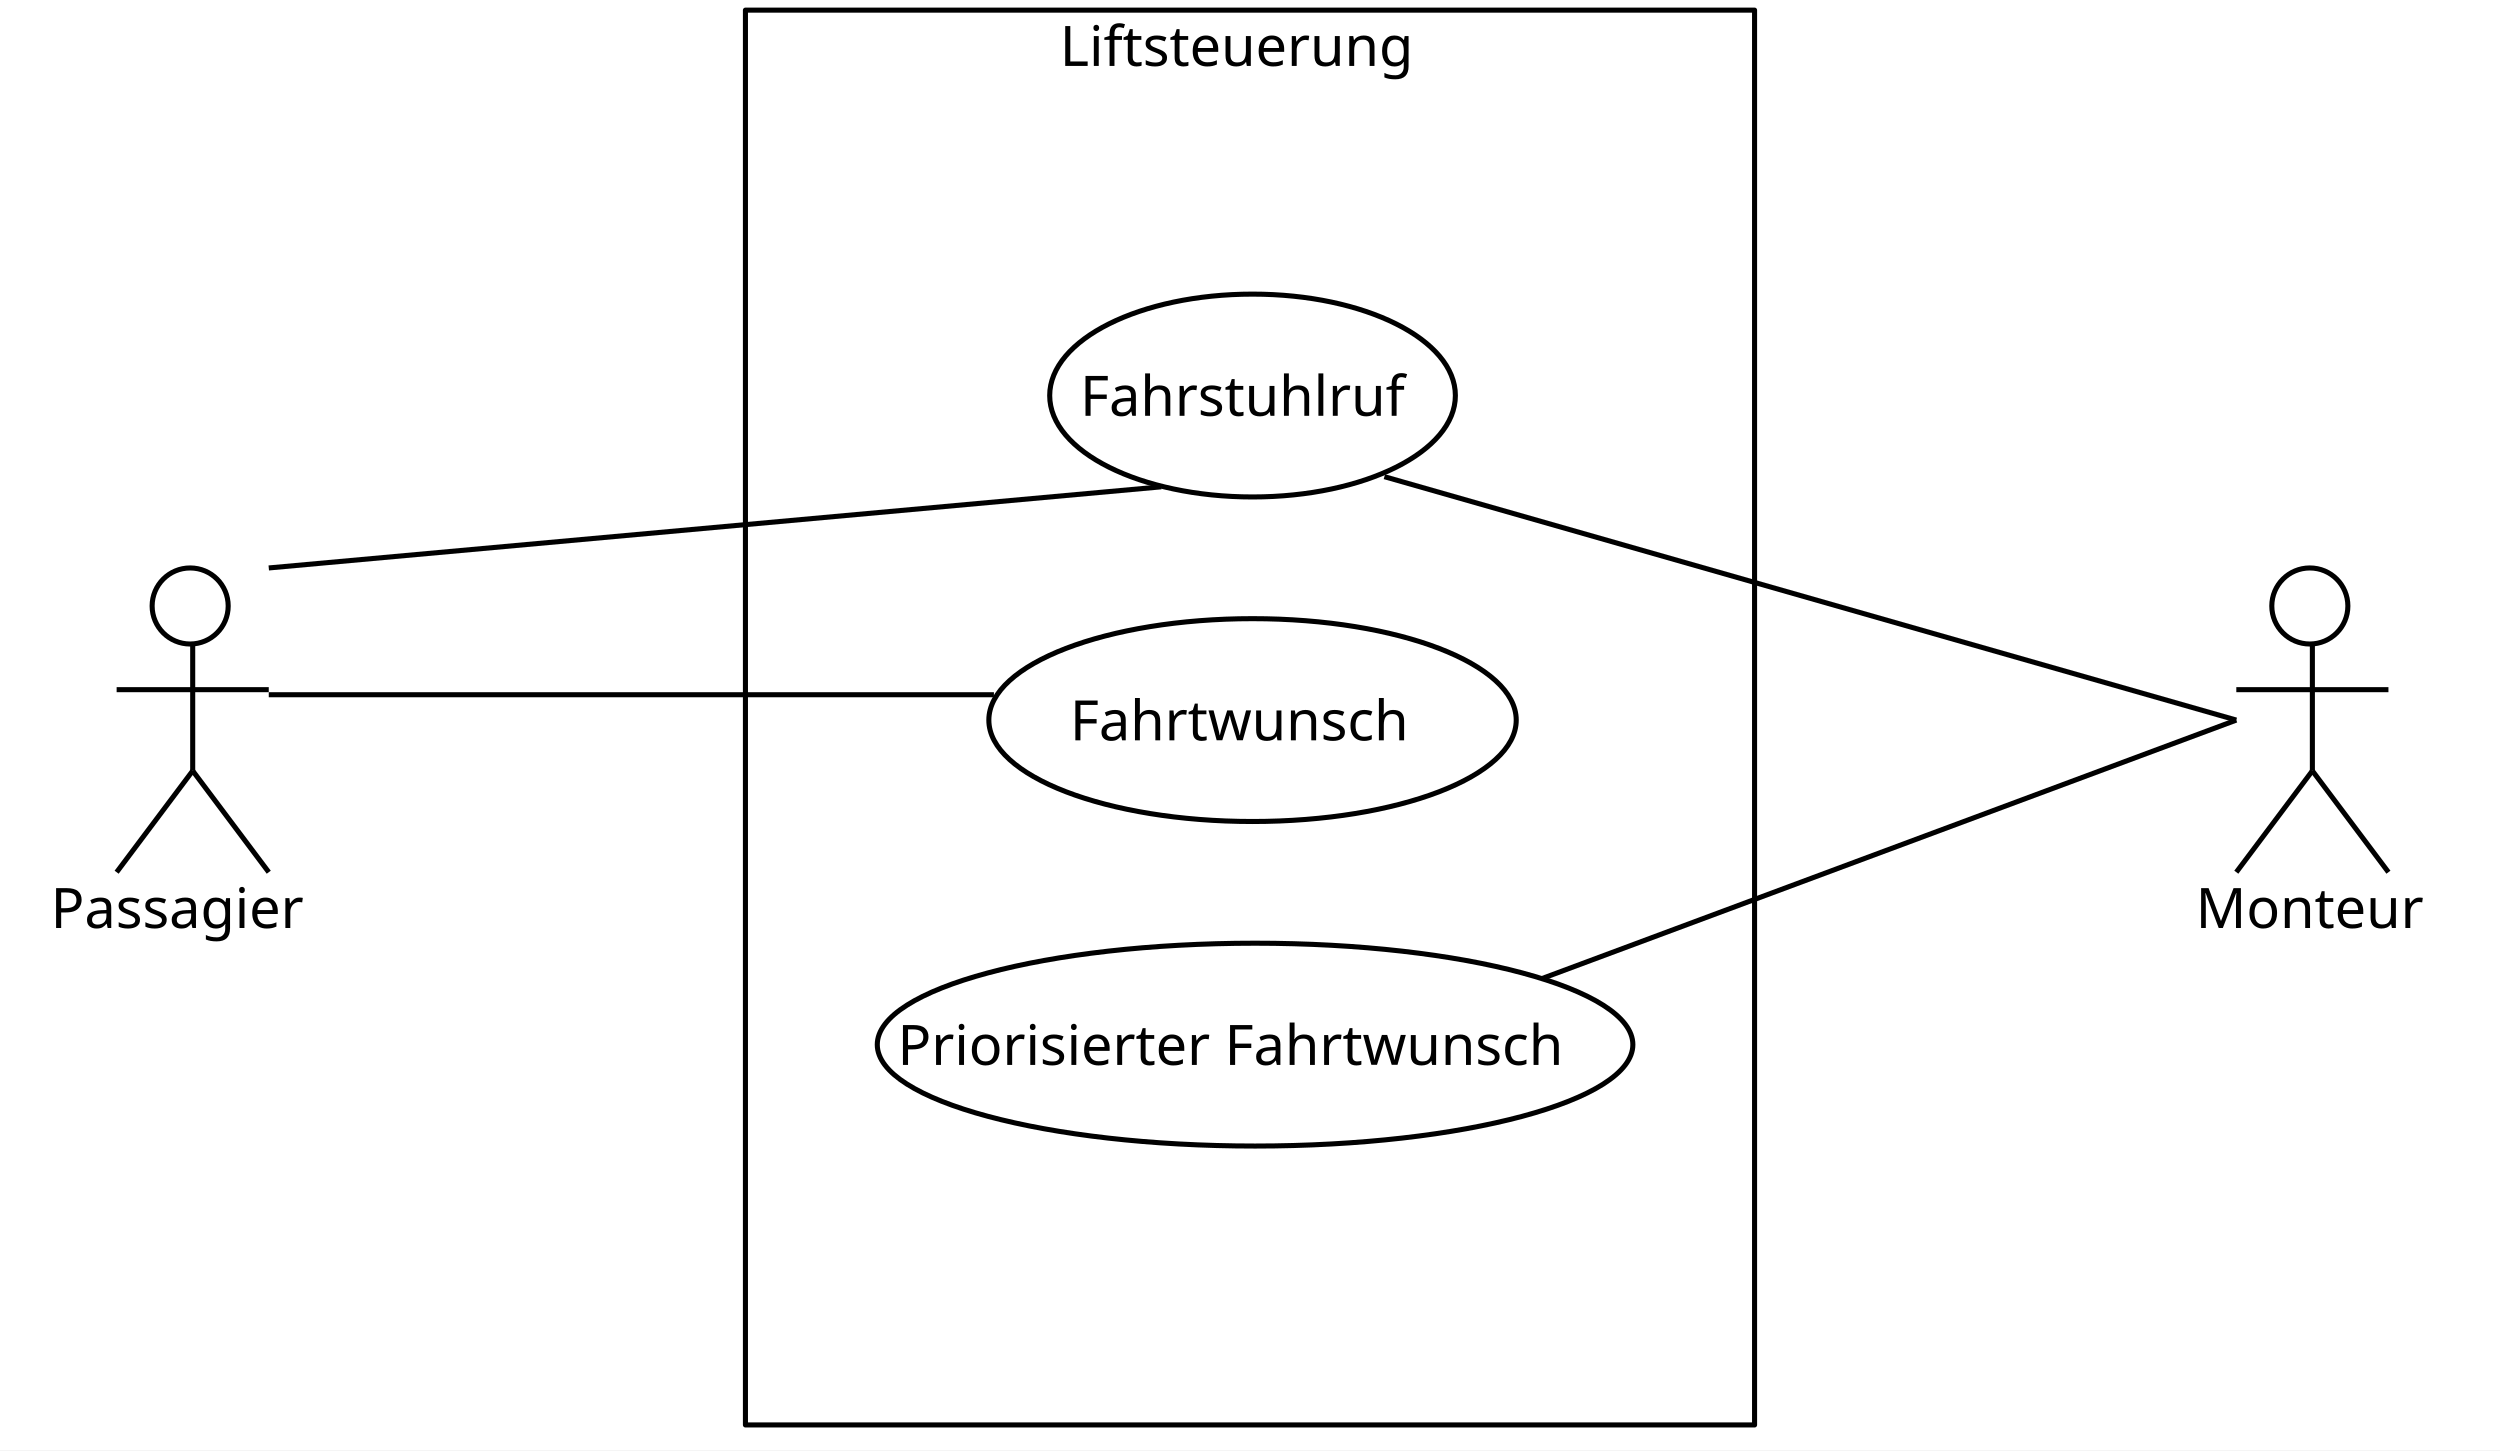
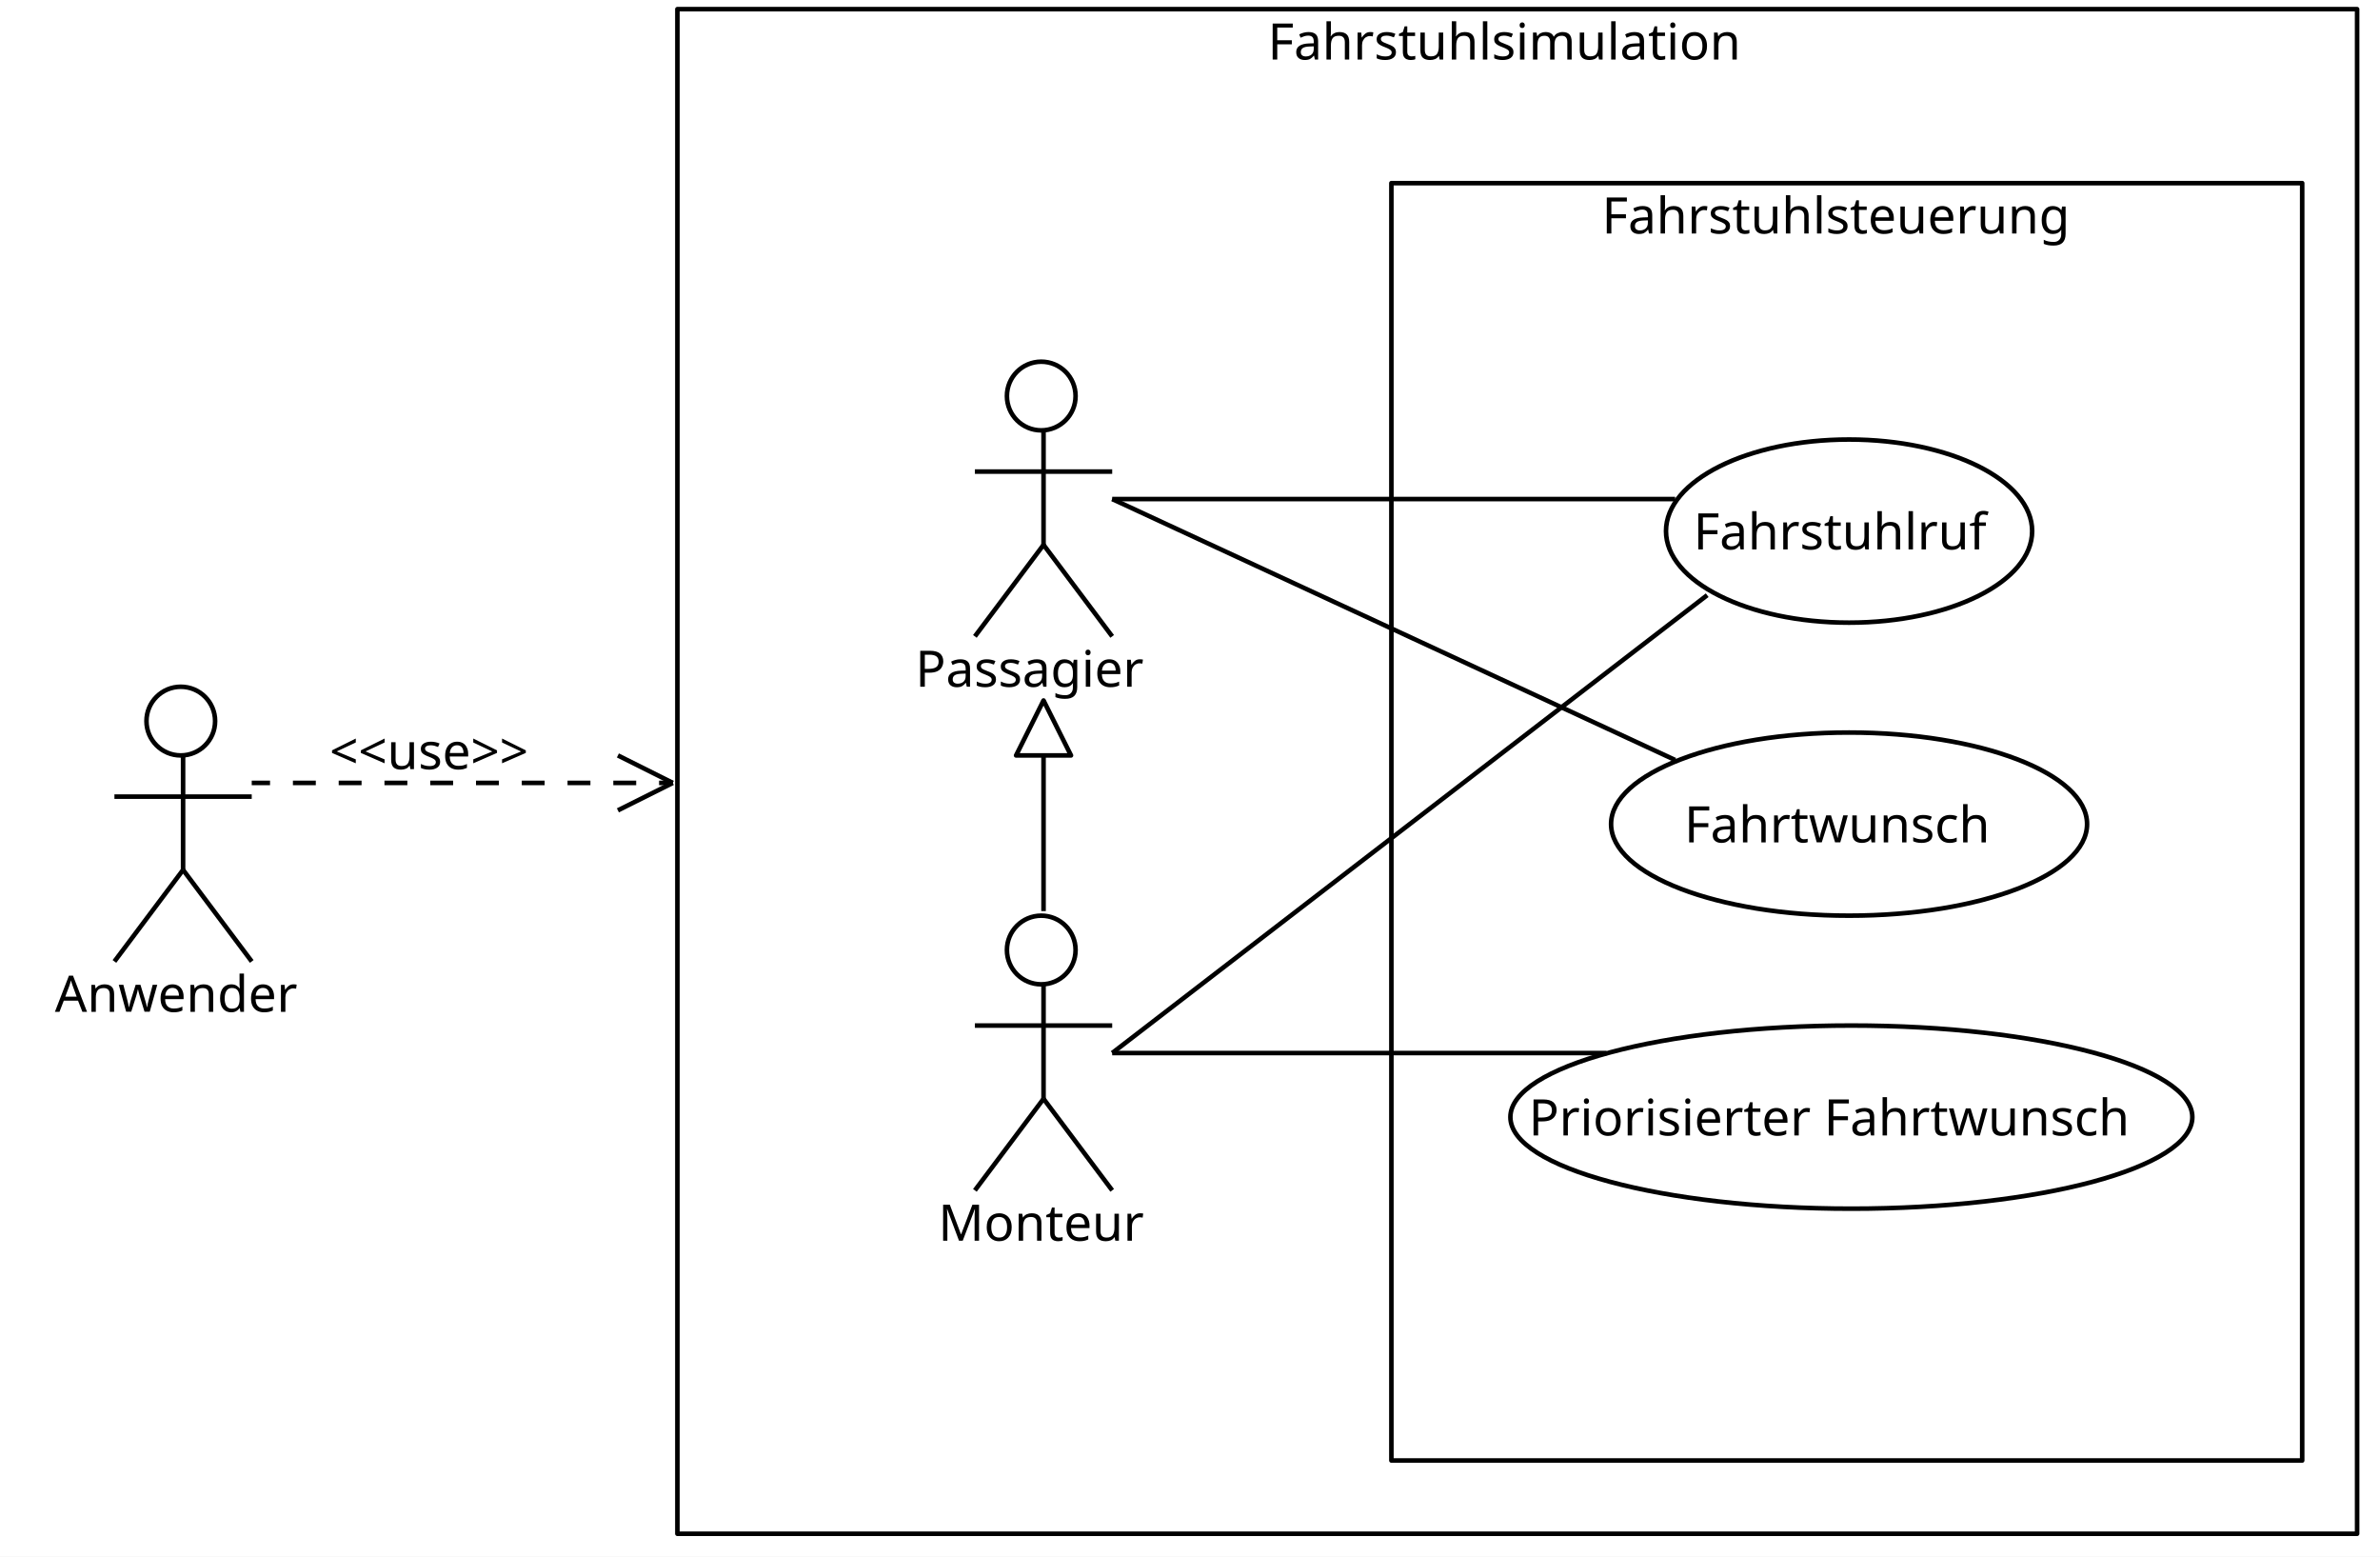
- <svg xmlns="http://www.w3.org/2000/svg" fill-opacity="0" color-rendering="auto" color-interpolation="auto" stroke="rgb(0,0,0)" text-rendering="auto" stroke-linecap="square" width="493" stroke-miterlimit="10" stroke-opacity="0" shape-rendering="auto" fill="rgb(0,0,0)" stroke-dasharray="none" font-weight="normal" stroke-width="1" height="286" font-family="'Dialog'" font-style="normal" stroke-linejoin="miter" font-size="12" stroke-dashoffset="0" image-rendering="auto">
+ <svg xmlns="http://www.w3.org/2000/svg" fill-opacity="0" color-rendering="auto" color-interpolation="auto" stroke="rgb(0,0,0)" text-rendering="auto" stroke-linecap="square" width="520" stroke-miterlimit="10" stroke-opacity="0" shape-rendering="auto" fill="rgb(0,0,0)" stroke-dasharray="none" font-weight="normal" stroke-width="1" height="340" font-family="'Dialog'" font-style="normal" stroke-linejoin="miter" font-size="12" stroke-dashoffset="0" image-rendering="auto">
  <defs id="genericDefs" />
  <g>
    <defs id="defs1">
      <clipPath clipPathUnits="userSpaceOnUse" id="clipPath1">
+         <path d="M-7 -7 L379 -7 L379 345 L-7 345 L-7 -7 Z" />
+       </clipPath>
+       <clipPath clipPathUnits="userSpaceOnUse" id="clipPath2">
+         <path d="M0 0 L368 0 L368 334 L0 334 L0 0 Z" />
+       </clipPath>
+       <clipPath clipPathUnits="userSpaceOnUse" id="clipPath3">
        <path d="M-7 -7 L41 -7 L41 71 L-7 71 L-7 -7 Z" />
      </clipPath>
-       <clipPath clipPathUnits="userSpaceOnUse" id="clipPath2">
+       <clipPath clipPathUnits="userSpaceOnUse" id="clipPath4">
        <path d="M-7 -7 L211 -7 L211 291 L-7 291 L-7 -7 Z" />
      </clipPath>
-       <clipPath clipPathUnits="userSpaceOnUse" id="clipPath3">
+       <clipPath clipPathUnits="userSpaceOnUse" id="clipPath5">
        <path d="M0 0 L200 0 L200 280 L0 280 L0 0 Z" />
      </clipPath>
-       <clipPath clipPathUnits="userSpaceOnUse" id="clipPath4">
+       <clipPath clipPathUnits="userSpaceOnUse" id="clipPath6">
        <path d="M-7 -7 L91 -7 L91 51 L-7 51 L-7 -7 Z" />
      </clipPath>
-       <clipPath clipPathUnits="userSpaceOnUse" id="clipPath5">
+       <clipPath clipPathUnits="userSpaceOnUse" id="clipPath7">
        <path d="M0 0 L80 0 L80 40 L0 40 L0 0 Z" />
      </clipPath>
-       <clipPath clipPathUnits="userSpaceOnUse" id="clipPath6">
+       <clipPath clipPathUnits="userSpaceOnUse" id="clipPath8">
        <path d="M-7 -7 L115 -7 L115 51 L-7 51 L-7 -7 Z" />
      </clipPath>
-       <clipPath clipPathUnits="userSpaceOnUse" id="clipPath7">
+       <clipPath clipPathUnits="userSpaceOnUse" id="clipPath9">
        <path d="M0 0 L104 0 L104 40 L0 40 L0 0 Z" />
      </clipPath>
-       <clipPath clipPathUnits="userSpaceOnUse" id="clipPath8">
+       <clipPath clipPathUnits="userSpaceOnUse" id="clipPath10">
        <path d="M-7 -7 L160 -7 L160 51 L-7 51 L-7 -7 Z" />
      </clipPath>
-       <clipPath clipPathUnits="userSpaceOnUse" id="clipPath9">
+       <clipPath clipPathUnits="userSpaceOnUse" id="clipPath11">
        <path d="M0 0 L149 0 L149 40 L0 40 L0 0 Z" />
      </clipPath>
-       <clipPath clipPathUnits="userSpaceOnUse" id="clipPath10">
+       <clipPath clipPathUnits="userSpaceOnUse" id="clipPath12">
+         <path d="M-76 -14 L152 -14 L152 28 L-76 28 L-76 -14 Z" />
+       </clipPath>
+       <clipPath clipPathUnits="userSpaceOnUse" id="clipPath13">
+         <path d="M-73 -14 L146 -14 L146 28 L-73 28 L-73 -14 Z" />
+       </clipPath>
+       <clipPath clipPathUnits="userSpaceOnUse" id="clipPath14">
        <path d="M-66 -14 L132 -14 L132 28 L-66 28 L-66 -14 Z" />
      </clipPath>
-       <clipPath clipPathUnits="userSpaceOnUse" id="clipPath11">
-         <path d="M-73 -14 L146 -14 L146 28 L-73 28 L-73 -14 Z" />
+       <clipPath clipPathUnits="userSpaceOnUse" id="clipPath15">
+         <path d="M0 0 L227 0 L227 104 L0 104 L0 0 Z" />
      </clipPath>
-       <clipPath clipPathUnits="userSpaceOnUse" id="clipPath12">
-         <path d="M0 0 L280 0 L280 120 L0 120 L0 0 Z" />
+       <clipPath clipPathUnits="userSpaceOnUse" id="clipPath16">
+         <path d="M0 0 L227 0 L227 161 L0 161 L0 0 Z" />
      </clipPath>
-       <clipPath clipPathUnits="userSpaceOnUse" id="clipPath13">
-         <path d="M0 0 L247 0 L247 104 L0 104 L0 0 Z" />
+       <clipPath clipPathUnits="userSpaceOnUse" id="clipPath17">
+         <path d="M0 0 L234 0 L234 204 L0 204 L0 0 Z" />
      </clipPath>
-       <clipPath clipPathUnits="userSpaceOnUse" id="clipPath14">
-         <path d="M0 0 L272 0 L272 152 L0 152 L0 0 Z" />
+       <clipPath clipPathUnits="userSpaceOnUse" id="clipPath18">
+         <path d="M0 0 L212 0 L212 104 L0 104 L0 0 Z" />
      </clipPath>
-       <clipPath clipPathUnits="userSpaceOnUse" id="clipPath15">
-         <path d="M0 0 L241 0 L241 155 L0 155 L0 0 Z" />
+       <clipPath clipPathUnits="userSpaceOnUse" id="clipPath19">
+         <path d="M0 0 L196 0 L196 104 L0 104 L0 0 Z" />
+       </clipPath>
+       <clipPath clipPathUnits="userSpaceOnUse" id="clipPath20">
+         <path d="M0 0 L104 0 L104 150 L0 150 L0 0 Z" />
+       </clipPath>
+       <clipPath clipPathUnits="userSpaceOnUse" id="clipPath21">
+         <path d="M-77 -14 L154 -14 L154 28 L-77 28 L-77 -14 Z" />
      </clipPath>
    </defs>
    <g fill="white" text-rendering="geometricPrecision" fill-opacity="1" stroke-opacity="1" stroke="white">
-       <rect x="0" width="493" height="286" y="0" stroke="none" />
+       <rect x="0" width="520" height="340" y="0" stroke="none" />
    </g>
-     <g font-size="11" transform="translate(23,112)" fill-opacity="1" fill="white" text-rendering="geometricPrecision" font-family="sans-serif" stroke="white" stroke-opacity="1">
-       <circle r="7.5" clip-path="url(#clipPath1)" cx="14.5" cy="7.5" stroke="none" />
+     <g font-size="11" transform="translate(148,2)" fill-opacity="1" fill="white" text-rendering="geometricPrecision" font-family="sans-serif" stroke="white" stroke-opacity="1">
+       <rect x="0" width="367" height="333" y="0" clip-path="url(#clipPath1)" stroke="none" />
    </g>
-     <g font-size="11" stroke-linecap="butt" transform="translate(23,112)" fill-opacity="1" fill="black" text-rendering="geometricPrecision" font-family="sans-serif" stroke-linejoin="round" stroke="black" stroke-opacity="1" stroke-miterlimit="0">
-       <circle fill="none" r="7.5" clip-path="url(#clipPath1)" cx="14.5" cy="7.5" />
-       <line y2="40" fill="none" x1="15" clip-path="url(#clipPath1)" x2="15" y1="15" />
-       <line y2="24" fill="none" x1="0" clip-path="url(#clipPath1)" x2="30" y1="24" />
-       <line y2="60" fill="none" x1="15" clip-path="url(#clipPath1)" x2="0" y1="40" />
-       <line y2="60" fill="none" x1="15" clip-path="url(#clipPath1)" x2="30" y1="40" />
+     <g font-size="11" stroke-linecap="butt" transform="translate(148,2)" fill-opacity="1" fill="black" text-rendering="geometricPrecision" font-family="sans-serif" stroke-linejoin="round" stroke="black" stroke-opacity="1" stroke-miterlimit="0">
+       <rect fill="none" x="0" width="367" height="333" y="0" clip-path="url(#clipPath1)" />
    </g>
-     <g font-size="11" transform="translate(147,2)" fill-opacity="1" fill="white" text-rendering="geometricPrecision" font-family="sans-serif" stroke="white" stroke-opacity="1">
-       <rect x="0" width="199" height="279" y="0" clip-path="url(#clipPath2)" stroke="none" />
+     <g font-size="11" transform="translate(148,2)" fill-opacity="1" fill="black" text-rendering="geometricPrecision" font-family="sans-serif" stroke="black" stroke-opacity="1">
+       <text x="129" xml:space="preserve" y="11" clip-path="url(#clipPath2)" stroke="none">Fahrstuhlsimulation</text>
    </g>
-     <g font-size="11" stroke-linecap="butt" transform="translate(147,2)" fill-opacity="1" fill="black" text-rendering="geometricPrecision" font-family="sans-serif" stroke-linejoin="round" stroke="black" stroke-opacity="1" stroke-miterlimit="0">
-       <rect fill="none" x="0" width="199" height="279" y="0" clip-path="url(#clipPath2)" />
+     <g font-size="11" transform="translate(213,79)" fill-opacity="1" fill="white" text-rendering="geometricPrecision" font-family="sans-serif" stroke="white" stroke-opacity="1">
+       <circle r="7.5" clip-path="url(#clipPath3)" cx="14.5" cy="7.5" stroke="none" />
    </g>
-     <g font-size="11" transform="translate(147,2)" fill-opacity="1" fill="black" text-rendering="geometricPrecision" font-family="sans-serif" stroke="black" stroke-opacity="1">
-       <text x="62" xml:space="preserve" y="11" clip-path="url(#clipPath3)" stroke="none">Liftsteuerung</text>
+     <g font-size="11" stroke-linecap="butt" transform="translate(213,79)" fill-opacity="1" fill="black" text-rendering="geometricPrecision" font-family="sans-serif" stroke-linejoin="round" stroke="black" stroke-opacity="1" stroke-miterlimit="0">
+       <circle fill="none" r="7.5" clip-path="url(#clipPath3)" cx="14.5" cy="7.5" />
+       <line y2="40" fill="none" x1="15" clip-path="url(#clipPath3)" x2="15" y1="15" />
+       <line y2="24" fill="none" x1="0" clip-path="url(#clipPath3)" x2="30" y1="24" />
+       <line y2="60" fill="none" x1="15" clip-path="url(#clipPath3)" x2="0" y1="40" />
+       <line y2="60" fill="none" x1="15" clip-path="url(#clipPath3)" x2="30" y1="40" />
    </g>
-     <g font-size="11" transform="translate(207,58)" fill-opacity="1" fill="white" text-rendering="geometricPrecision" font-family="sans-serif" stroke="white" stroke-opacity="1">
-       <ellipse rx="40" ry="20" clip-path="url(#clipPath4)" cx="40" cy="20" stroke="none" />
+     <g font-size="11" transform="translate(304,40)" fill-opacity="1" fill="white" text-rendering="geometricPrecision" font-family="sans-serif" stroke="white" stroke-opacity="1">
+       <rect x="0" width="199" height="279" y="0" clip-path="url(#clipPath4)" stroke="none" />
    </g>
-     <g font-size="11" stroke-linecap="butt" transform="translate(207,58)" fill-opacity="1" fill="black" text-rendering="geometricPrecision" font-family="sans-serif" stroke-linejoin="round" stroke="black" stroke-opacity="1" stroke-miterlimit="0">
-       <ellipse rx="40" fill="none" ry="20" clip-path="url(#clipPath4)" cx="40" cy="20" />
+     <g font-size="11" stroke-linecap="butt" transform="translate(304,40)" fill-opacity="1" fill="black" text-rendering="geometricPrecision" font-family="sans-serif" stroke-linejoin="round" stroke="black" stroke-opacity="1" stroke-miterlimit="0">
+       <rect fill="none" x="0" width="199" height="279" y="0" clip-path="url(#clipPath4)" />
    </g>
-     <g font-size="11" transform="translate(207,58)" fill-opacity="1" fill="black" text-rendering="geometricPrecision" font-family="sans-serif" stroke="black" stroke-opacity="1">
-       <text x="6" xml:space="preserve" y="24" clip-path="url(#clipPath5)" stroke="none">Fahrstuhlruf</text>
+     <g font-size="11" transform="translate(304,40)" fill-opacity="1" fill="black" text-rendering="geometricPrecision" font-family="sans-serif" stroke="black" stroke-opacity="1">
+       <text x="46" xml:space="preserve" y="11" clip-path="url(#clipPath5)" stroke="none">Fahrstuhlsteuerung</text>
    </g>
-     <g font-size="11" transform="translate(195,122)" fill-opacity="1" fill="white" text-rendering="geometricPrecision" font-family="sans-serif" stroke="white" stroke-opacity="1">
-       <ellipse rx="52" ry="20" clip-path="url(#clipPath6)" cx="52" cy="20" stroke="none" />
+     <g font-size="11" transform="translate(364,96)" fill-opacity="1" fill="white" text-rendering="geometricPrecision" font-family="sans-serif" stroke="white" stroke-opacity="1">
+       <ellipse rx="40" ry="20" clip-path="url(#clipPath6)" cx="40" cy="20" stroke="none" />
    </g>
-     <g font-size="11" stroke-linecap="butt" transform="translate(195,122)" fill-opacity="1" fill="black" text-rendering="geometricPrecision" font-family="sans-serif" stroke-linejoin="round" stroke="black" stroke-opacity="1" stroke-miterlimit="0">
-       <ellipse rx="52" fill="none" ry="20" clip-path="url(#clipPath6)" cx="52" cy="20" />
+     <g font-size="11" stroke-linecap="butt" transform="translate(364,96)" fill-opacity="1" fill="black" text-rendering="geometricPrecision" font-family="sans-serif" stroke-linejoin="round" stroke="black" stroke-opacity="1" stroke-miterlimit="0">
+       <ellipse rx="40" fill="none" ry="20" clip-path="url(#clipPath6)" cx="40" cy="20" />
    </g>
-     <g font-size="11" transform="translate(195,122)" fill-opacity="1" fill="black" text-rendering="geometricPrecision" font-family="sans-serif" stroke="black" stroke-opacity="1">
-       <text x="16" xml:space="preserve" y="24" clip-path="url(#clipPath7)" stroke="none">Fahrtwunsch</text>
+     <g font-size="11" transform="translate(364,96)" fill-opacity="1" fill="black" text-rendering="geometricPrecision" font-family="sans-serif" stroke="black" stroke-opacity="1">
+       <text x="6" xml:space="preserve" y="24" clip-path="url(#clipPath7)" stroke="none">Fahrstuhlruf</text>
    </g>
-     <g font-size="11" transform="translate(173,186)" fill-opacity="1" fill="white" text-rendering="geometricPrecision" font-family="sans-serif" stroke="white" stroke-opacity="1">
-       <ellipse rx="74.5" ry="20" clip-path="url(#clipPath8)" cx="74.5" cy="20" stroke="none" />
+     <g font-size="11" transform="translate(352,160)" fill-opacity="1" fill="white" text-rendering="geometricPrecision" font-family="sans-serif" stroke="white" stroke-opacity="1">
+       <ellipse rx="52" ry="20" clip-path="url(#clipPath8)" cx="52" cy="20" stroke="none" />
    </g>
-     <g font-size="11" stroke-linecap="butt" transform="translate(173,186)" fill-opacity="1" fill="black" text-rendering="geometricPrecision" font-family="sans-serif" stroke-linejoin="round" stroke="black" stroke-opacity="1" stroke-miterlimit="0">
-       <ellipse rx="74.5" fill="none" ry="20" clip-path="url(#clipPath8)" cx="74.5" cy="20" />
+     <g font-size="11" stroke-linecap="butt" transform="translate(352,160)" fill-opacity="1" fill="black" text-rendering="geometricPrecision" font-family="sans-serif" stroke-linejoin="round" stroke="black" stroke-opacity="1" stroke-miterlimit="0">
+       <ellipse rx="52" fill="none" ry="20" clip-path="url(#clipPath8)" cx="52" cy="20" />
    </g>
-     <g font-size="11" transform="translate(173,186)" fill-opacity="1" fill="black" text-rendering="geometricPrecision" font-family="sans-serif" stroke="black" stroke-opacity="1">
-       <text x="4" xml:space="preserve" y="24" clip-path="url(#clipPath9)" stroke="none">Priorisierter Fahrtwunsch</text>
+     <g font-size="11" transform="translate(352,160)" fill-opacity="1" fill="black" text-rendering="geometricPrecision" font-family="sans-serif" stroke="black" stroke-opacity="1">
+       <text x="16" xml:space="preserve" y="24" clip-path="url(#clipPath9)" stroke="none">Fahrtwunsch</text>
    </g>
-     <g font-size="11" transform="translate(441,112)" fill-opacity="1" fill="white" text-rendering="geometricPrecision" font-family="sans-serif" stroke="white" stroke-opacity="1">
-       <circle r="7.5" clip-path="url(#clipPath1)" cx="14.5" cy="7.5" stroke="none" />
+     <g font-size="11" transform="translate(330,224)" fill-opacity="1" fill="white" text-rendering="geometricPrecision" font-family="sans-serif" stroke="white" stroke-opacity="1">
+       <ellipse rx="74.5" ry="20" clip-path="url(#clipPath10)" cx="74.5" cy="20" stroke="none" />
    </g>
-     <g font-size="11" stroke-linecap="butt" transform="translate(441,112)" fill-opacity="1" fill="black" text-rendering="geometricPrecision" font-family="sans-serif" stroke-linejoin="round" stroke="black" stroke-opacity="1" stroke-miterlimit="0">
-       <circle fill="none" r="7.5" clip-path="url(#clipPath1)" cx="14.5" cy="7.5" />
-       <line y2="40" fill="none" x1="15" clip-path="url(#clipPath1)" x2="15" y1="15" />
-       <line y2="24" fill="none" x1="0" clip-path="url(#clipPath1)" x2="30" y1="24" />
-       <line y2="60" fill="none" x1="15" clip-path="url(#clipPath1)" x2="0" y1="40" />
-       <line y2="60" fill="none" x1="15" clip-path="url(#clipPath1)" x2="30" y1="40" />
+     <g font-size="11" stroke-linecap="butt" transform="translate(330,224)" fill-opacity="1" fill="black" text-rendering="geometricPrecision" font-family="sans-serif" stroke-linejoin="round" stroke="black" stroke-opacity="1" stroke-miterlimit="0">
+       <ellipse rx="74.5" fill="none" ry="20" clip-path="url(#clipPath10)" cx="74.5" cy="20" />
    </g>
-     <g font-size="11" transform="translate(423,172)" fill-opacity="1" fill="black" text-rendering="geometricPrecision" font-family="sans-serif" stroke="black" stroke-opacity="1">
-       <text x="10" xml:space="preserve" y="11" clip-path="url(#clipPath10)" stroke="none">Monteur</text>
+     <g font-size="11" transform="translate(330,224)" fill-opacity="1" fill="black" text-rendering="geometricPrecision" font-family="sans-serif" stroke="black" stroke-opacity="1">
+       <text x="4" xml:space="preserve" y="24" clip-path="url(#clipPath11)" stroke="none">Priorisierter Fahrtwunsch</text>
    </g>
-     <g font-size="11" transform="translate(2,172)" fill-opacity="1" fill="black" text-rendering="geometricPrecision" font-family="sans-serif" stroke="black" stroke-opacity="1">
-       <text x="8" xml:space="preserve" y="11" clip-path="url(#clipPath11)" stroke="none">Passagier</text>
+     <g font-size="11" transform="translate(213,200)" fill-opacity="1" fill="white" text-rendering="geometricPrecision" font-family="sans-serif" stroke="white" stroke-opacity="1">
+       <circle r="7.5" clip-path="url(#clipPath3)" cx="14.5" cy="7.5" stroke="none" />
    </g>
-     <g font-size="11" stroke-linecap="butt" transform="translate(3,46)" fill-opacity="1" fill="black" text-rendering="geometricPrecision" font-family="sans-serif" stroke-linejoin="round" stroke="black" stroke-opacity="1">
-       <line y2="50" fill="none" x1="50" clip-path="url(#clipPath12)" x2="226" y1="66" />
+     <g font-size="11" stroke-linecap="butt" transform="translate(213,200)" fill-opacity="1" fill="black" text-rendering="geometricPrecision" font-family="sans-serif" stroke-linejoin="round" stroke="black" stroke-opacity="1" stroke-miterlimit="0">
+       <circle fill="none" r="7.5" clip-path="url(#clipPath3)" cx="14.5" cy="7.5" />
+       <line y2="40" fill="none" x1="15" clip-path="url(#clipPath3)" x2="15" y1="15" />
+       <line y2="24" fill="none" x1="0" clip-path="url(#clipPath3)" x2="30" y1="24" />
+       <line y2="60" fill="none" x1="15" clip-path="url(#clipPath3)" x2="0" y1="40" />
+       <line y2="60" fill="none" x1="15" clip-path="url(#clipPath3)" x2="30" y1="40" />
    </g>
-     <g font-size="11" stroke-linecap="butt" transform="translate(3,87)" fill-opacity="1" fill="black" text-rendering="geometricPrecision" font-family="sans-serif" stroke-linejoin="round" stroke="black" stroke-opacity="1">
-       <line y2="50" fill="none" x1="50" clip-path="url(#clipPath13)" x2="193" y1="50" />
+     <g font-size="11" transform="translate(25,150)" fill-opacity="1" fill="white" text-rendering="geometricPrecision" font-family="sans-serif" stroke="white" stroke-opacity="1">
+       <circle r="7.5" clip-path="url(#clipPath3)" cx="14.5" cy="7.5" stroke="none" />
    </g>
-     <g font-size="11" stroke-linecap="butt" transform="translate(223,44)" fill-opacity="1" fill="black" text-rendering="geometricPrecision" font-family="sans-serif" stroke-linejoin="round" stroke="black" stroke-opacity="1">
-       <line y2="50" fill="none" x1="218" clip-path="url(#clipPath14)" x2="50" y1="98" />
+     <g font-size="11" stroke-linecap="butt" transform="translate(25,150)" fill-opacity="1" fill="black" text-rendering="geometricPrecision" font-family="sans-serif" stroke-linejoin="round" stroke="black" stroke-opacity="1" stroke-miterlimit="0">
+       <circle fill="none" r="7.5" clip-path="url(#clipPath3)" cx="14.5" cy="7.5" />
+       <line y2="40" fill="none" x1="15" clip-path="url(#clipPath3)" x2="15" y1="15" />
+       <line y2="24" fill="none" x1="0" clip-path="url(#clipPath3)" x2="30" y1="24" />
+       <line y2="60" fill="none" x1="15" clip-path="url(#clipPath3)" x2="0" y1="40" />
+       <line y2="60" fill="none" x1="15" clip-path="url(#clipPath3)" x2="30" y1="40" />
    </g>
-     <g font-size="11" stroke-linecap="butt" transform="translate(254,92)" fill-opacity="1" fill="black" text-rendering="geometricPrecision" font-family="sans-serif" stroke-linejoin="round" stroke="black" stroke-opacity="1">
-       <line y2="101" fill="none" x1="187" clip-path="url(#clipPath15)" x2="50" y1="50" />
+     <g font-size="11" transform="translate(2,210)" fill-opacity="1" fill="black" text-rendering="geometricPrecision" font-family="sans-serif" stroke="black" stroke-opacity="1">
+       <text x="10" xml:space="preserve" y="11" clip-path="url(#clipPath12)" stroke="none">Anwender</text>
+     </g>
+     <g font-size="11" transform="translate(192,139)" fill-opacity="1" fill="black" text-rendering="geometricPrecision" font-family="sans-serif" stroke="black" stroke-opacity="1">
+       <text x="8" xml:space="preserve" y="11" clip-path="url(#clipPath13)" stroke="none">Passagier</text>
+     </g>
+     <g font-size="11" transform="translate(195,260)" fill-opacity="1" fill="black" text-rendering="geometricPrecision" font-family="sans-serif" stroke="black" stroke-opacity="1">
+       <text x="10" xml:space="preserve" y="11" clip-path="url(#clipPath14)" stroke="none">Monteur</text>
+     </g>
+     <g font-size="11" stroke-linecap="butt" transform="translate(193,59)" fill-opacity="1" fill="black" text-rendering="geometricPrecision" font-family="sans-serif" stroke-linejoin="round" stroke="black" stroke-opacity="1">
+       <line y2="50" fill="none" x1="50" clip-path="url(#clipPath15)" x2="173" y1="50" />
+     </g>
+     <g font-size="11" stroke-linecap="butt" transform="translate(193,59)" fill-opacity="1" fill="black" text-rendering="geometricPrecision" font-family="sans-serif" stroke-linejoin="round" stroke="black" stroke-opacity="1">
+       <line y2="107" fill="none" x1="50" clip-path="url(#clipPath16)" x2="173" y1="50" />
+     </g>
+     <g font-size="11" stroke-linecap="butt" transform="translate(193,80)" fill-opacity="1" fill="black" text-rendering="geometricPrecision" font-family="sans-serif" stroke-linejoin="round" stroke="black" stroke-opacity="1">
+       <line y2="50" fill="none" x1="50" clip-path="url(#clipPath17)" x2="180" y1="150" />
+     </g>
+     <g font-size="11" stroke-linecap="butt" transform="translate(193,180)" fill-opacity="1" fill="black" text-rendering="geometricPrecision" font-family="sans-serif" stroke-linejoin="round" stroke="black" stroke-opacity="1">
+       <line y2="50" fill="none" x1="50" clip-path="url(#clipPath18)" x2="158" y1="50" />
+     </g>
+     <g font-size="11" stroke-linecap="butt" transform="translate(5,121)" stroke-dashoffset="1" fill-opacity="1" fill="black" text-rendering="geometricPrecision" font-family="sans-serif" stroke-linejoin="round" stroke-dasharray="5" stroke="black" stroke-opacity="1">
+       <line y2="50" fill="none" x1="50" clip-path="url(#clipPath19)" x2="142" y1="50" />
+       <line stroke-dashoffset="0" clip-path="url(#clipPath19)" fill="none" x1="142" x2="130" y1="50" y2="44" stroke-dasharray="none" />
+       <line stroke-dashoffset="0" clip-path="url(#clipPath19)" fill="none" x1="142" x2="130" y1="50" y2="56" stroke-dasharray="none" />
+     </g>
+     <g font-size="11" stroke-linecap="butt" transform="translate(178,103)" fill-opacity="1" fill="black" text-rendering="geometricPrecision" font-family="sans-serif" stroke-linejoin="round" stroke="black" stroke-opacity="1">
+       <line y2="96" fill="none" x1="50" clip-path="url(#clipPath20)" x2="50" y1="50" />
+       <polygon fill="white" clip-path="url(#clipPath20)" points=" 50 50 44 62 56 62" stroke="none" />
+       <polygon fill="none" points=" 50 50 44 62 56 62" clip-path="url(#clipPath20)" />
+     </g>
+     <g font-size="11" transform="translate(63,157)" fill-opacity="1" fill="black" text-rendering="geometricPrecision" font-family="sans-serif" stroke="black" stroke-opacity="1">
+       <text x="9" xml:space="preserve" y="11" clip-path="url(#clipPath21)" stroke="none">&lt;&lt;use&gt;&gt;</text>
    </g>
    <g fill="rgb(120,120,120)" text-rendering="geometricPrecision" fill-opacity="1" font-size="10" stroke-opacity="1" stroke="rgb(120,120,120)">
    </g>
  </g>
</svg>
